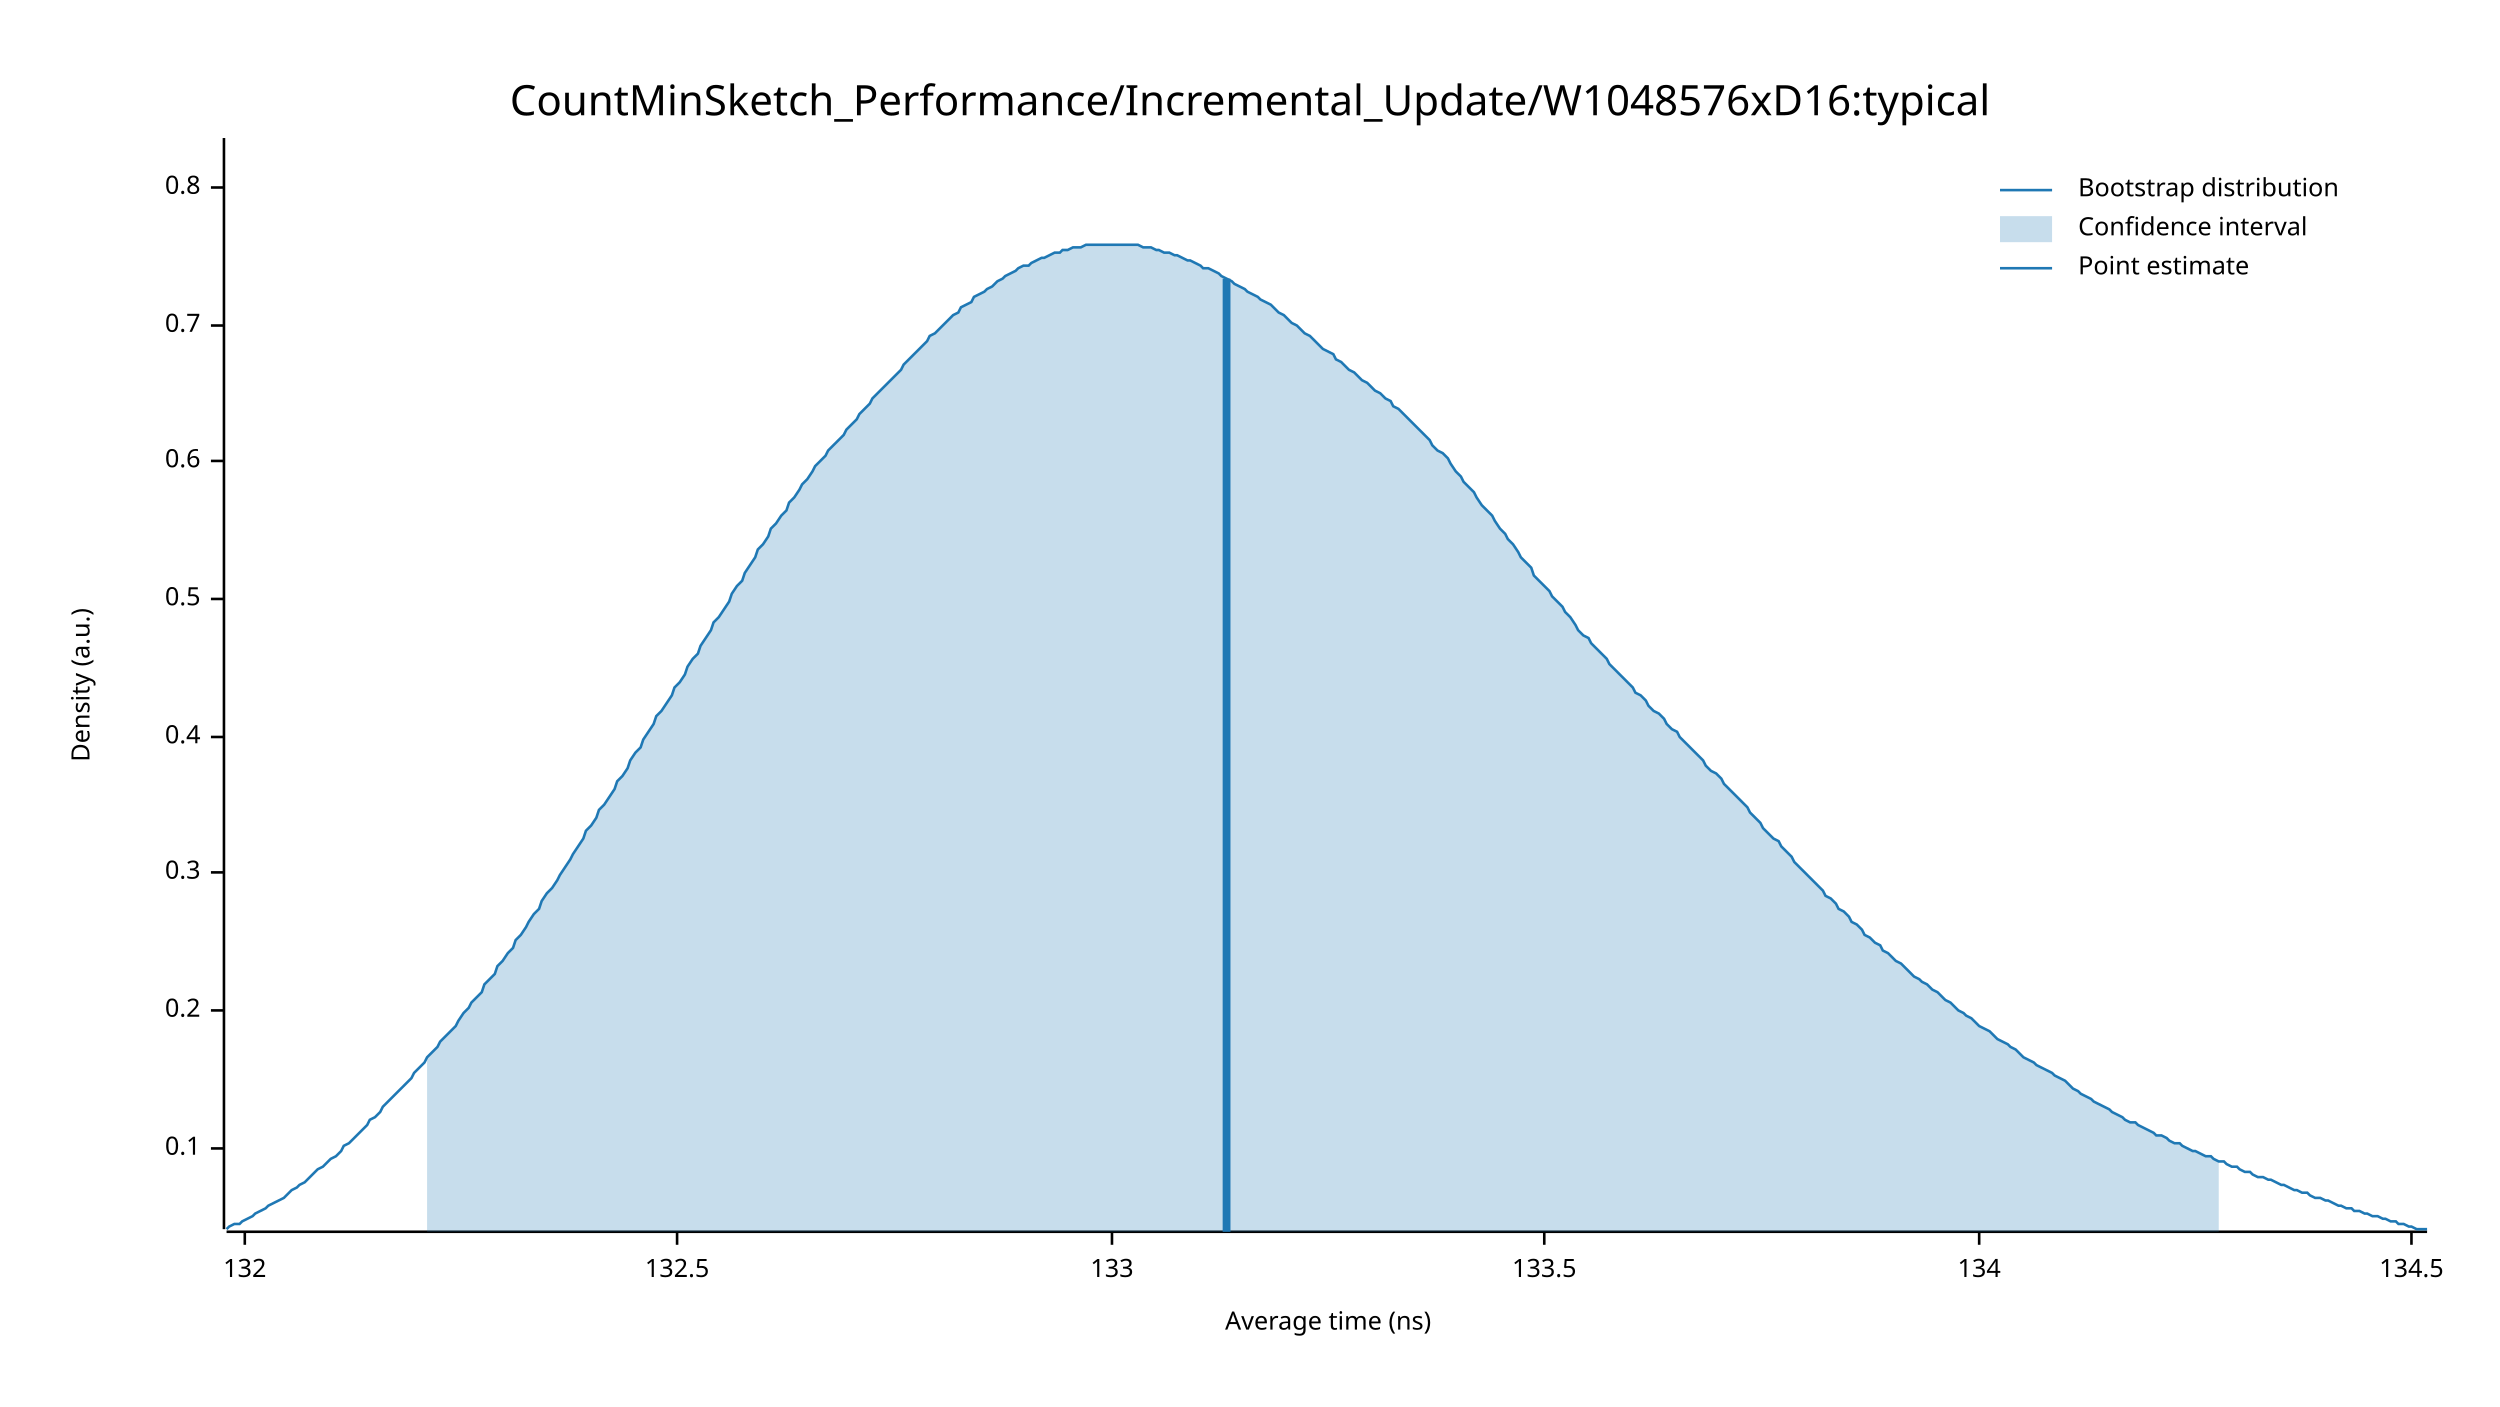
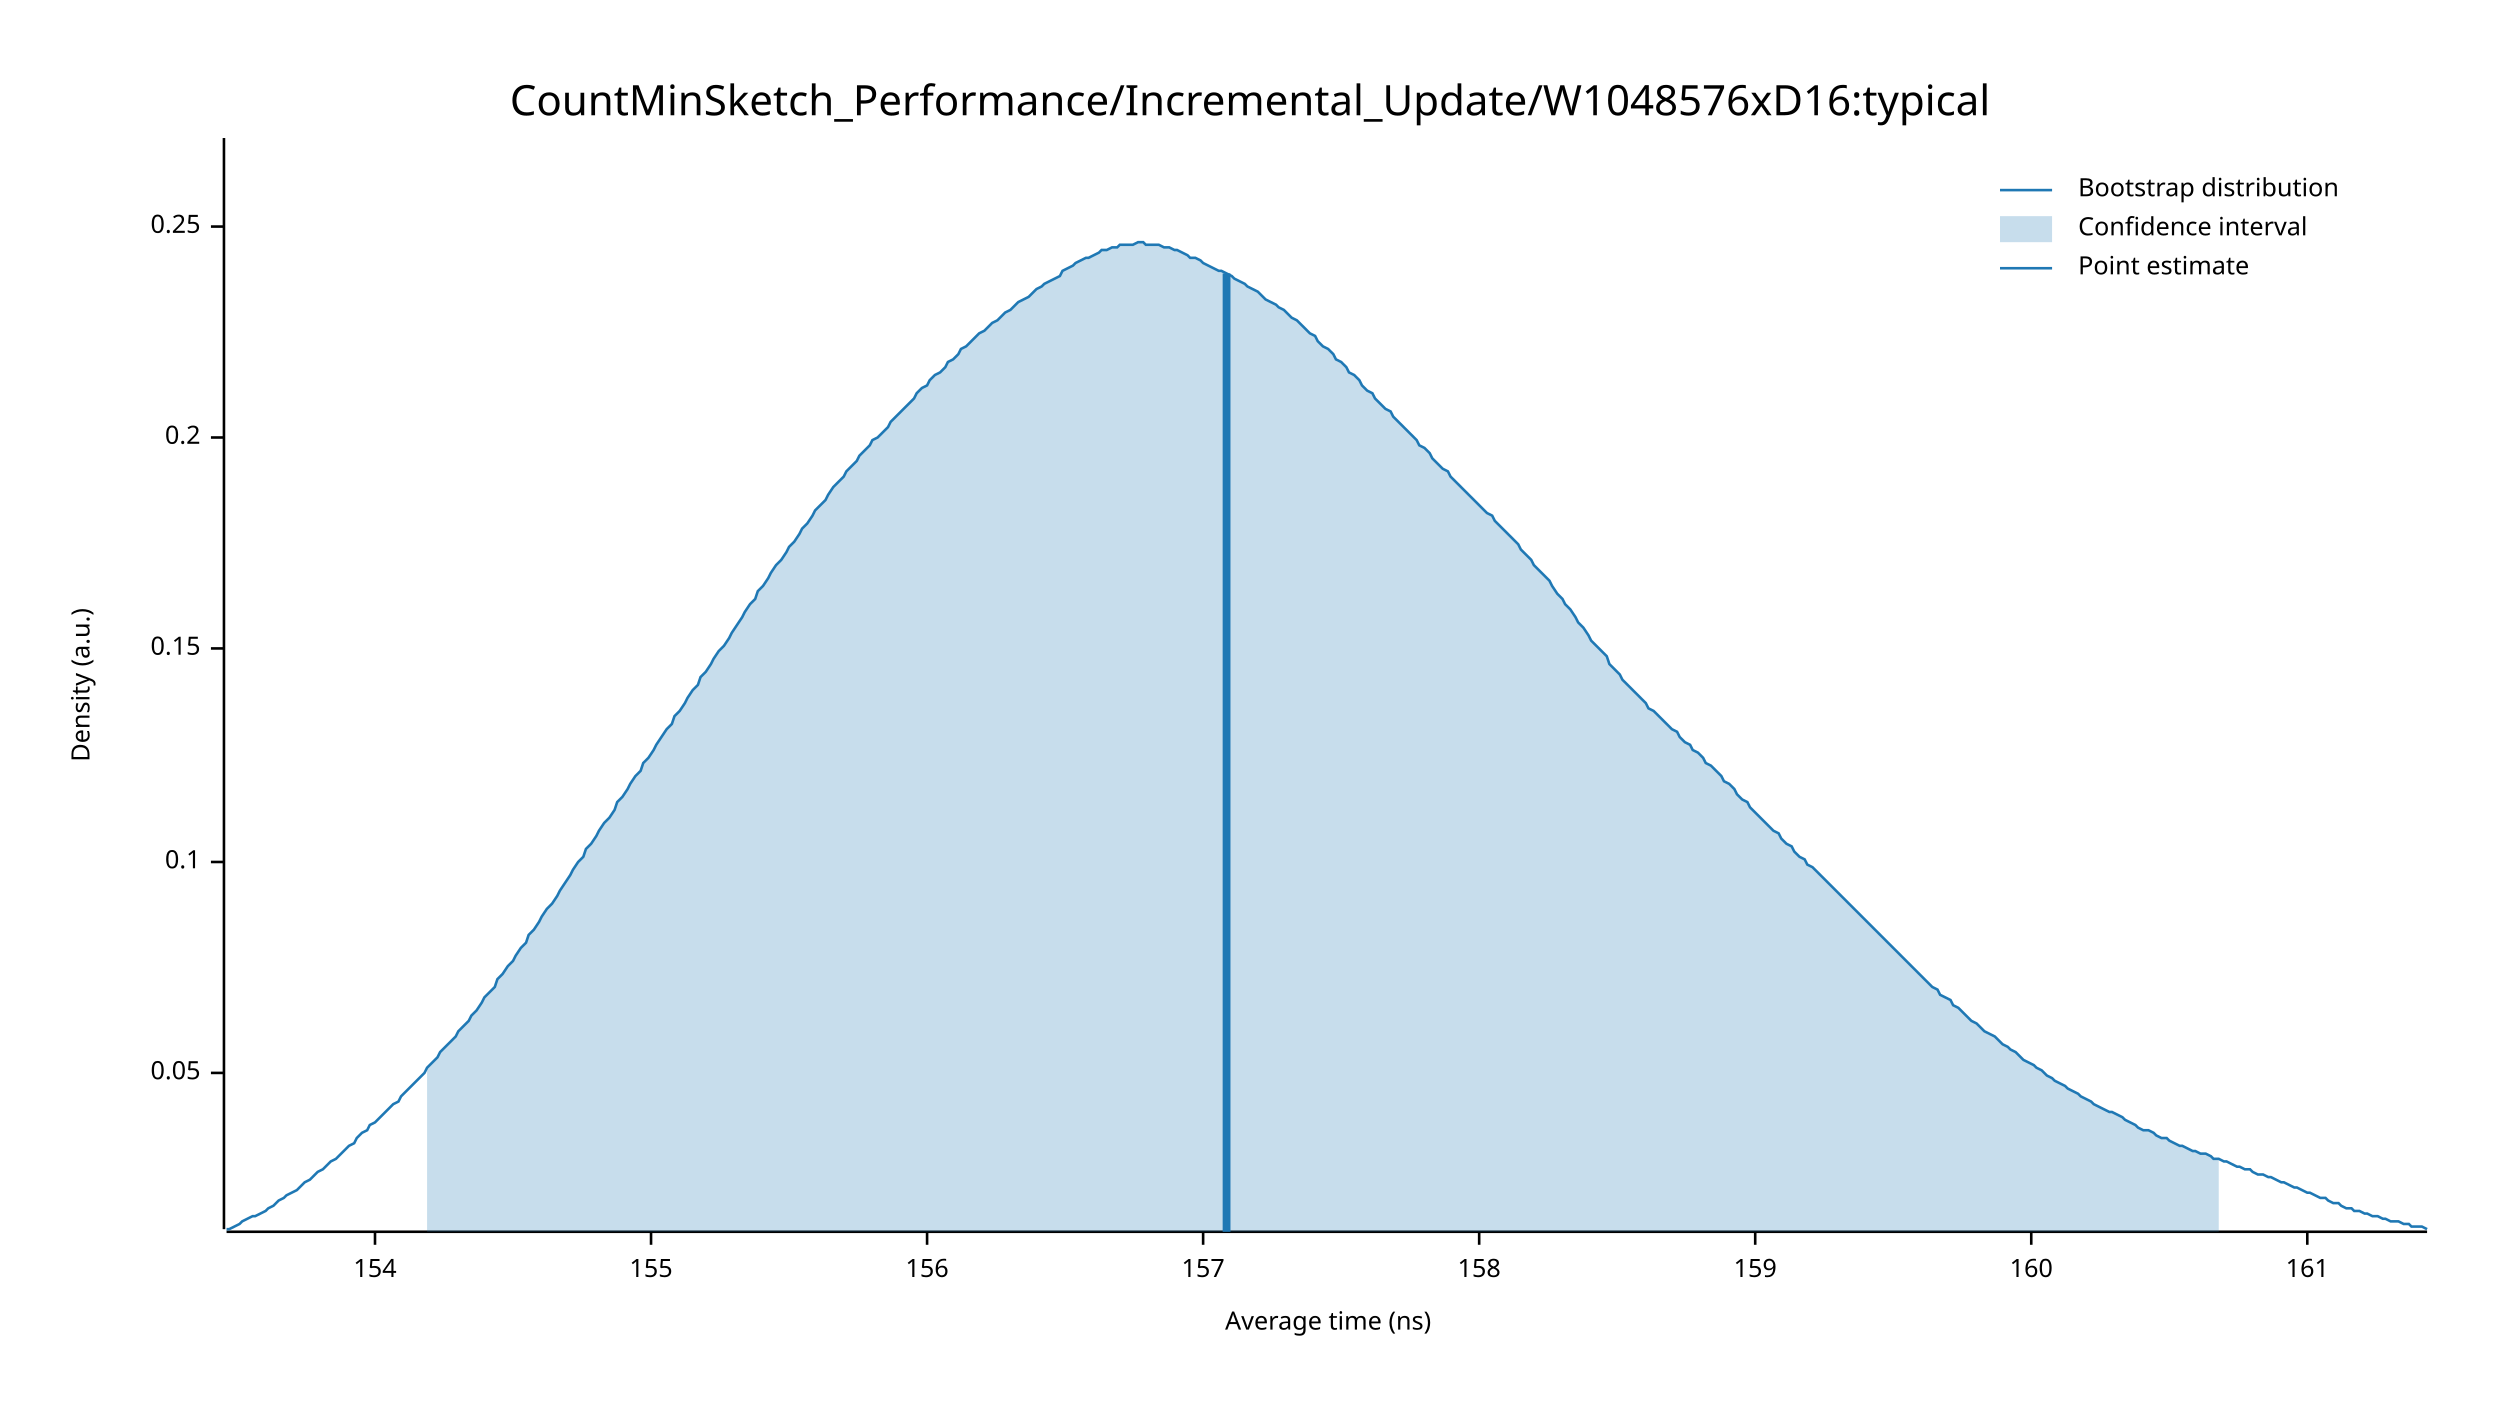
<svg xmlns="http://www.w3.org/2000/svg" width="960" height="540" viewBox="0 0 960 540">
  <text x="480" y="32" dy="0.76em" text-anchor="middle" font-family="sans-serif" font-size="16.129" opacity="1" fill="#000000">
CountMinSketch_Performance/Incremental_Update/W1048576xD16:typical
</text>
  <text x="27" y="263" dy="0.76em" text-anchor="middle" font-family="sans-serif" font-size="9.677" opacity="1" fill="#000000" transform="rotate(270, 27, 263)">
Density (a.u.)
</text>
  <text x="510" y="513" dy="-0.5ex" text-anchor="middle" font-family="sans-serif" font-size="9.677" opacity="1" fill="#000000">
Average time (ns)
</text>
  <polyline fill="none" opacity="1" stroke="#000000" stroke-width="1" points="86,53 86,472 " />
-   <text x="77" y="441" dy="0.5ex" text-anchor="end" font-family="sans-serif" font-size="9.677" opacity="1" fill="#000000">
+   <text x="77" y="412" dy="0.5ex" text-anchor="end" font-family="sans-serif" font-size="9.677" opacity="1" fill="#000000">
+ 0.05
+ </text>
+   <polyline fill="none" opacity="1" stroke="#000000" stroke-width="1" points="81,412 86,412 " />
+   <text x="77" y="331" dy="0.5ex" text-anchor="end" font-family="sans-serif" font-size="9.677" opacity="1" fill="#000000">
0.1
</text>
-   <polyline fill="none" opacity="1" stroke="#000000" stroke-width="1" points="81,441 86,441 " />
-   <text x="77" y="388" dy="0.5ex" text-anchor="end" font-family="sans-serif" font-size="9.677" opacity="1" fill="#000000">
+   <polyline fill="none" opacity="1" stroke="#000000" stroke-width="1" points="81,331 86,331 " />
+   <text x="77" y="249" dy="0.5ex" text-anchor="end" font-family="sans-serif" font-size="9.677" opacity="1" fill="#000000">
+ 0.15
+ </text>
+   <polyline fill="none" opacity="1" stroke="#000000" stroke-width="1" points="81,249 86,249 " />
+   <text x="77" y="168" dy="0.5ex" text-anchor="end" font-family="sans-serif" font-size="9.677" opacity="1" fill="#000000">
0.2
</text>
-   <polyline fill="none" opacity="1" stroke="#000000" stroke-width="1" points="81,388 86,388 " />
-   <text x="77" y="335" dy="0.5ex" text-anchor="end" font-family="sans-serif" font-size="9.677" opacity="1" fill="#000000">
- 0.3
+   <polyline fill="none" opacity="1" stroke="#000000" stroke-width="1" points="81,168 86,168 " />
+   <text x="77" y="87" dy="0.5ex" text-anchor="end" font-family="sans-serif" font-size="9.677" opacity="1" fill="#000000">
+ 0.25
</text>
-   <polyline fill="none" opacity="1" stroke="#000000" stroke-width="1" points="81,335 86,335 " />
-   <text x="77" y="283" dy="0.5ex" text-anchor="end" font-family="sans-serif" font-size="9.677" opacity="1" fill="#000000">
- 0.4
+   <polyline fill="none" opacity="1" stroke="#000000" stroke-width="1" points="81,87 86,87 " />
+   <polyline fill="none" opacity="1" stroke="#000000" stroke-width="1" points="87,473 932,473 " />
+   <text x="144" y="483" dy="0.76em" text-anchor="middle" font-family="sans-serif" font-size="9.677" opacity="1" fill="#000000">
+ 154
</text>
-   <polyline fill="none" opacity="1" stroke="#000000" stroke-width="1" points="81,283 86,283 " />
-   <text x="77" y="230" dy="0.5ex" text-anchor="end" font-family="sans-serif" font-size="9.677" opacity="1" fill="#000000">
- 0.5
+   <polyline fill="none" opacity="1" stroke="#000000" stroke-width="1" points="144,473 144,478 " />
+   <text x="250" y="483" dy="0.76em" text-anchor="middle" font-family="sans-serif" font-size="9.677" opacity="1" fill="#000000">
+ 155
</text>
-   <polyline fill="none" opacity="1" stroke="#000000" stroke-width="1" points="81,230 86,230 " />
-   <text x="77" y="177" dy="0.5ex" text-anchor="end" font-family="sans-serif" font-size="9.677" opacity="1" fill="#000000">
- 0.6
+   <polyline fill="none" opacity="1" stroke="#000000" stroke-width="1" points="250,473 250,478 " />
+   <text x="356" y="483" dy="0.76em" text-anchor="middle" font-family="sans-serif" font-size="9.677" opacity="1" fill="#000000">
+ 156
</text>
-   <polyline fill="none" opacity="1" stroke="#000000" stroke-width="1" points="81,177 86,177 " />
-   <text x="77" y="125" dy="0.5ex" text-anchor="end" font-family="sans-serif" font-size="9.677" opacity="1" fill="#000000">
- 0.7
+   <polyline fill="none" opacity="1" stroke="#000000" stroke-width="1" points="356,473 356,478 " />
+   <text x="462" y="483" dy="0.76em" text-anchor="middle" font-family="sans-serif" font-size="9.677" opacity="1" fill="#000000">
+ 157
</text>
-   <polyline fill="none" opacity="1" stroke="#000000" stroke-width="1" points="81,125 86,125 " />
-   <text x="77" y="72" dy="0.5ex" text-anchor="end" font-family="sans-serif" font-size="9.677" opacity="1" fill="#000000">
- 0.8
+   <polyline fill="none" opacity="1" stroke="#000000" stroke-width="1" points="462,473 462,478 " />
+   <text x="568" y="483" dy="0.76em" text-anchor="middle" font-family="sans-serif" font-size="9.677" opacity="1" fill="#000000">
+ 158
</text>
-   <polyline fill="none" opacity="1" stroke="#000000" stroke-width="1" points="81,72 86,72 " />
-   <polyline fill="none" opacity="1" stroke="#000000" stroke-width="1" points="87,473 932,473 " />
-   <text x="94" y="483" dy="0.76em" text-anchor="middle" font-family="sans-serif" font-size="9.677" opacity="1" fill="#000000">
- 132
+   <polyline fill="none" opacity="1" stroke="#000000" stroke-width="1" points="568,473 568,478 " />
+   <text x="674" y="483" dy="0.76em" text-anchor="middle" font-family="sans-serif" font-size="9.677" opacity="1" fill="#000000">
+ 159
</text>
-   <polyline fill="none" opacity="1" stroke="#000000" stroke-width="1" points="94,473 94,478 " />
-   <text x="260" y="483" dy="0.76em" text-anchor="middle" font-family="sans-serif" font-size="9.677" opacity="1" fill="#000000">
- 132.5
+   <polyline fill="none" opacity="1" stroke="#000000" stroke-width="1" points="674,473 674,478 " />
+   <text x="780" y="483" dy="0.76em" text-anchor="middle" font-family="sans-serif" font-size="9.677" opacity="1" fill="#000000">
+ 160
</text>
-   <polyline fill="none" opacity="1" stroke="#000000" stroke-width="1" points="260,473 260,478 " />
-   <text x="427" y="483" dy="0.76em" text-anchor="middle" font-family="sans-serif" font-size="9.677" opacity="1" fill="#000000">
- 133
+   <polyline fill="none" opacity="1" stroke="#000000" stroke-width="1" points="780,473 780,478 " />
+   <text x="886" y="483" dy="0.76em" text-anchor="middle" font-family="sans-serif" font-size="9.677" opacity="1" fill="#000000">
+ 161
</text>
-   <polyline fill="none" opacity="1" stroke="#000000" stroke-width="1" points="427,473 427,478 " />
-   <text x="593" y="483" dy="0.76em" text-anchor="middle" font-family="sans-serif" font-size="9.677" opacity="1" fill="#000000">
- 133.5
- </text>
-   <polyline fill="none" opacity="1" stroke="#000000" stroke-width="1" points="593,473 593,478 " />
-   <text x="760" y="483" dy="0.76em" text-anchor="middle" font-family="sans-serif" font-size="9.677" opacity="1" fill="#000000">
- 134
- </text>
-   <polyline fill="none" opacity="1" stroke="#000000" stroke-width="1" points="760,473 760,478 " />
-   <text x="926" y="483" dy="0.76em" text-anchor="middle" font-family="sans-serif" font-size="9.677" opacity="1" fill="#000000">
- 134.5
- </text>
-   <polyline fill="none" opacity="1" stroke="#000000" stroke-width="1" points="926,473 926,478 " />
-   <polyline fill="none" opacity="1" stroke="#1F78B4" stroke-width="1" points="87,472 88,471 90,470 92,470 93,469 95,468 97,467 98,466 100,465 102,464 103,463 105,462 107,461 109,460 110,459 112,457 114,456 115,455 117,454 119,452 120,451 122,449 124,448 125,447 127,445 129,444 131,442 132,440 134,439 136,437 137,436 139,434 141,432 142,430 144,429 146,427 147,425 149,423 151,421 153,419 154,418 156,416 158,414 159,412 161,410 163,408 164,406 166,404 168,402 169,400 171,398 173,396 175,394 176,392 178,389 180,387 181,385 183,383 185,381 186,378 188,376 190,374 191,371 193,369 195,366 197,364 198,361 200,359 202,356 203,354 205,351 207,349 208,346 210,343 212,341 214,338 215,336 217,333 219,330 220,328 222,325 224,322 225,319 227,317 229,314 230,311 232,309 234,306 236,303 237,300 239,298 241,295 242,292 244,289 246,287 247,284 249,281 251,278 252,275 254,273 256,270 258,267 259,264 261,262 263,259 264,256 266,253 268,251 269,248 271,245 273,242 274,239 276,237 278,234 280,231 281,228 283,225 285,223 286,220 288,217 290,214 291,211 293,209 295,206 296,203 298,201 300,198 302,196 303,193 305,191 307,188 308,186 310,184 312,181 313,179 315,177 317,175 318,173 320,171 322,169 324,167 325,165 327,163 329,161 330,159 332,157 334,155 335,153 337,151 339,149 341,147 342,146 344,144 346,142 347,140 349,138 351,136 352,135 354,133 356,131 357,129 359,128 361,126 363,124 364,123 366,121 368,120 369,118 371,117 373,116 374,114 376,113 378,112 379,111 381,110 383,108 385,107 386,106 388,105 390,104 391,103 393,102 395,102 396,101 398,100 400,99 401,99 403,98 405,97 407,97 408,96 410,96 412,95 413,95 415,95 417,94 418,94 420,94 422,94 423,94 425,94 427,94 429,94 430,94 432,94 434,94 435,94 437,94 439,95 440,95 442,95 444,96 445,96 447,97 449,97 451,98 452,98 454,99 456,100 457,100 459,101 461,102 462,103 464,103 466,104 468,105 469,106 471,107 473,108 474,109 476,110 478,111 479,112 481,113 483,114 484,115 486,116 488,117 490,119 491,120 493,121 495,123 496,124 498,125 500,127 501,128 503,129 505,131 506,132 508,134 510,135 512,136 513,138 515,139 517,141 518,142 520,143 522,145 523,146 525,147 527,149 528,150 530,151 532,153 534,154 535,156 537,157 539,159 540,160 542,162 544,164 545,165 547,167 549,169 550,171 552,173 554,174 556,176 557,178 559,181 561,183 562,185 564,187 566,189 567,191 569,194 571,196 573,198 574,200 576,203 578,205 579,207 581,209 583,212 584,214 586,216 588,218 589,221 591,223 593,225 595,227 596,229 598,231 600,233 601,235 603,237 605,240 606,242 608,244 610,245 611,247 613,249 615,251 617,253 618,255 620,257 622,259 623,260 625,262 627,264 628,266 630,267 632,269 633,271 635,273 637,274 639,276 640,278 642,280 644,281 645,283 647,285 649,287 650,288 652,290 654,292 655,294 657,296 659,297 661,299 662,301 664,303 666,305 667,306 669,308 671,310 672,312 674,314 676,316 677,318 679,320 681,322 683,323 684,325 686,327 688,329 689,331 691,333 693,335 694,336 696,338 698,340 700,342 701,344 703,345 705,347 706,349 708,350 710,352 711,354 713,355 715,357 716,359 718,360 720,362 722,363 723,365 725,366 727,368 728,369 730,370 732,372 733,373 735,375 737,376 738,377 740,378 742,380 744,381 745,382 747,384 749,385 750,386 752,388 754,389 755,390 757,391 759,393 760,394 762,395 764,396 766,398 767,399 769,400 771,401 772,402 774,403 776,405 777,406 779,407 781,408 782,409 784,410 786,411 788,412 789,413 791,414 793,415 794,416 796,418 798,419 799,420 801,421 803,422 804,423 806,424 808,425 810,426 811,427 813,428 815,429 816,430 818,431 820,431 821,432 823,433 825,434 827,435 828,436 830,436 832,437 833,438 835,439 837,439 838,440 840,441 842,442 843,442 845,443 847,444 849,444 850,445 852,446 854,446 855,447 857,448 859,448 860,449 862,450 864,450 865,451 867,452 869,452 871,453 872,453 874,454 876,455 877,455 879,456 881,457 882,457 884,458 886,458 887,459 889,460 891,460 893,461 894,461 896,462 898,463 899,463 901,464 903,464 904,465 906,465 908,466 909,466 911,467 913,467 915,468 916,468 918,469 920,469 921,470 923,470 925,471 926,471 928,472 930,472 932,472 " />
-   <polygon opacity="0.25" fill="#1F78B4" points="164,406 166,404 168,402 169,400 171,398 173,396 175,394 176,392 178,389 180,387 181,385 183,383 185,381 186,378 188,376 190,374 191,371 193,369 195,366 197,364 198,361 200,359 202,356 203,354 205,351 207,349 208,346 210,343 212,341 214,338 215,336 217,333 219,330 220,328 222,325 224,322 225,319 227,317 229,314 230,311 232,309 234,306 236,303 237,300 239,298 241,295 242,292 244,289 246,287 247,284 249,281 251,278 252,275 254,273 256,270 258,267 259,264 261,262 263,259 264,256 266,253 268,251 269,248 271,245 273,242 274,239 276,237 278,234 280,231 281,228 283,225 285,223 286,220 288,217 290,214 291,211 293,209 295,206 296,203 298,201 300,198 302,196 303,193 305,191 307,188 308,186 310,184 312,181 313,179 315,177 317,175 318,173 320,171 322,169 324,167 325,165 327,163 329,161 330,159 332,157 334,155 335,153 337,151 339,149 341,147 342,146 344,144 346,142 347,140 349,138 351,136 352,135 354,133 356,131 357,129 359,128 361,126 363,124 364,123 366,121 368,120 369,118 371,117 373,116 374,114 376,113 378,112 379,111 381,110 383,108 385,107 386,106 388,105 390,104 391,103 393,102 395,102 396,101 398,100 400,99 401,99 403,98 405,97 407,97 408,96 410,96 412,95 413,95 415,95 417,94 418,94 420,94 422,94 423,94 425,94 427,94 429,94 430,94 432,94 434,94 435,94 437,94 439,95 440,95 442,95 444,96 445,96 447,97 449,97 451,98 452,98 454,99 456,100 457,100 459,101 461,102 462,103 464,103 466,104 468,105 469,106 471,107 473,108 474,109 476,110 478,111 479,112 481,113 483,114 484,115 486,116 488,117 490,119 491,120 493,121 495,123 496,124 498,125 500,127 501,128 503,129 505,131 506,132 508,134 510,135 512,136 513,138 515,139 517,141 518,142 520,143 522,145 523,146 525,147 527,149 528,150 530,151 532,153 534,154 535,156 537,157 539,159 540,160 542,162 544,164 545,165 547,167 549,169 550,171 552,173 554,174 556,176 557,178 559,181 561,183 562,185 564,187 566,189 567,191 569,194 571,196 573,198 574,200 576,203 578,205 579,207 581,209 583,212 584,214 586,216 588,218 589,221 591,223 593,225 595,227 596,229 598,231 600,233 601,235 603,237 605,240 606,242 608,244 610,245 611,247 613,249 615,251 617,253 618,255 620,257 622,259 623,260 625,262 627,264 628,266 630,267 632,269 633,271 635,273 637,274 639,276 640,278 642,280 644,281 645,283 647,285 649,287 650,288 652,290 654,292 655,294 657,296 659,297 661,299 662,301 664,303 666,305 667,306 669,308 671,310 672,312 674,314 676,316 677,318 679,320 681,322 683,323 684,325 686,327 688,329 689,331 691,333 693,335 694,336 696,338 698,340 700,342 701,344 703,345 705,347 706,349 708,350 710,352 711,354 713,355 715,357 716,359 718,360 720,362 722,363 723,365 725,366 727,368 728,369 730,370 732,372 733,373 735,375 737,376 738,377 740,378 742,380 744,381 745,382 747,384 749,385 750,386 752,388 754,389 755,390 757,391 759,393 760,394 762,395 764,396 766,398 767,399 769,400 771,401 772,402 774,403 776,405 777,406 779,407 781,408 782,409 784,410 786,411 788,412 789,413 791,414 793,415 794,416 796,418 798,419 799,420 801,421 803,422 804,423 806,424 808,425 810,426 811,427 813,428 815,429 816,430 818,431 820,431 821,432 823,433 825,434 827,435 828,436 830,436 832,437 833,438 835,439 837,439 838,440 840,441 842,442 843,442 845,443 847,444 849,444 850,445 852,446 852,473 164,473 " />
-   <polyline fill="none" opacity="1" stroke="#1F78B4" stroke-width="3" points="471,473 471,107 " />
+   <polyline fill="none" opacity="1" stroke="#000000" stroke-width="1" points="886,473 886,478 " />
+   <polyline fill="none" opacity="1" stroke="#1F78B4" stroke-width="1" points="87,472 88,472 90,471 92,470 93,469 95,468 97,467 98,467 100,466 102,465 103,464 105,463 107,461 109,460 110,459 112,458 114,457 115,456 117,454 119,453 120,452 122,450 124,449 125,448 127,446 129,445 131,443 132,442 134,440 136,439 137,437 139,435 141,434 142,432 144,431 146,429 147,428 149,426 151,424 153,423 154,421 156,419 158,417 159,416 161,414 163,412 164,410 166,408 168,406 169,404 171,402 173,400 175,398 176,396 178,394 180,392 181,390 183,388 185,385 186,383 188,381 190,379 191,376 193,374 195,371 197,369 198,367 200,364 202,362 203,359 205,357 207,354 208,352 210,349 212,347 214,344 215,342 217,339 219,336 220,334 222,331 224,329 225,326 227,324 229,321 230,319 232,316 234,314 236,311 237,308 239,306 241,303 242,301 244,298 246,296 247,293 249,291 251,288 252,286 254,283 256,280 258,278 259,275 261,273 263,270 264,268 266,265 268,263 269,260 271,258 273,255 274,253 276,250 278,248 280,245 281,243 283,240 285,237 286,235 288,232 290,230 291,227 293,225 295,222 296,220 298,217 300,215 302,212 303,210 305,208 307,205 308,203 310,201 312,198 313,196 315,194 317,192 318,190 320,187 322,185 324,183 325,181 327,179 329,177 330,175 332,173 334,171 335,169 337,168 339,166 341,164 342,162 344,160 346,158 347,157 349,155 351,153 352,151 354,149 356,148 357,146 359,144 361,143 363,141 364,139 366,138 368,136 369,134 371,133 373,131 374,130 376,128 378,127 379,126 381,124 383,123 385,121 386,120 388,119 390,117 391,116 393,115 395,114 396,113 398,111 400,110 401,109 403,108 405,107 407,106 408,104 410,103 412,102 413,101 415,100 417,99 418,99 420,98 422,97 423,96 425,96 427,95 429,95 430,94 432,94 434,94 435,94 437,93 439,93 440,94 442,94 444,94 445,94 447,95 449,95 451,96 452,96 454,97 456,98 457,99 459,99 461,100 462,101 464,102 466,103 468,104 469,104 471,105 473,106 474,107 476,108 478,109 479,110 481,111 483,112 484,113 486,115 488,116 490,117 491,118 493,119 495,121 496,122 498,123 500,125 501,126 503,128 505,129 506,131 508,133 510,134 512,136 513,138 515,139 517,141 518,143 520,144 522,146 523,148 525,150 527,151 528,153 530,155 532,157 534,158 535,160 537,162 539,164 540,165 542,167 544,169 545,171 547,172 549,174 550,176 552,178 554,180 556,181 557,183 559,185 561,187 562,188 564,190 566,192 567,193 569,195 571,197 573,198 574,200 576,202 578,204 579,205 581,207 583,209 584,211 586,213 588,215 589,217 591,219 593,221 595,223 596,225 598,228 600,230 601,232 603,234 605,237 606,239 608,241 610,244 611,246 613,248 615,250 617,252 618,255 620,257 622,259 623,261 625,263 627,265 628,266 630,268 632,270 633,272 635,273 637,275 639,277 640,278 642,280 644,281 645,283 647,285 649,286 650,288 652,289 654,291 655,293 657,294 659,296 661,298 662,300 664,301 666,303 667,305 669,307 671,308 672,310 674,312 676,314 677,315 679,317 681,319 683,320 684,322 686,324 688,325 689,327 691,329 693,330 694,332 696,333 698,335 700,337 701,338 703,340 705,342 706,343 708,345 710,347 711,348 713,350 715,352 716,353 718,355 720,357 722,359 723,360 725,362 727,364 728,365 730,367 732,369 733,370 735,372 737,374 738,375 740,377 742,379 744,380 745,382 747,383 749,384 750,386 752,387 754,389 755,390 757,392 759,393 760,394 762,396 764,397 766,398 767,399 769,401 771,402 772,403 774,404 776,406 777,407 779,408 781,409 782,410 784,411 786,413 788,414 789,415 791,416 793,417 794,418 796,419 798,420 799,421 801,422 803,423 804,424 806,425 808,426 810,427 811,427 813,428 815,429 816,430 818,431 820,432 821,433 823,434 825,434 827,435 828,436 830,437 832,437 833,438 835,439 837,440 838,440 840,441 842,442 843,442 845,443 847,443 849,444 850,445 852,445 854,446 855,446 857,447 859,448 860,448 862,449 864,449 865,450 867,451 869,451 871,452 872,452 874,453 876,454 877,454 879,455 881,456 882,456 884,457 886,458 887,458 889,459 891,460 893,460 894,461 896,462 898,462 899,463 901,464 903,464 904,465 906,465 908,466 909,466 911,467 913,467 915,468 916,468 918,469 920,469 921,469 923,470 925,470 926,471 928,471 930,471 932,472 " />
+   <polygon opacity="0.25" fill="#1F78B4" points="164,410 166,408 168,406 169,404 171,402 173,400 175,398 176,396 178,394 180,392 181,390 183,388 185,385 186,383 188,381 190,379 191,376 193,374 195,371 197,369 198,367 200,364 202,362 203,359 205,357 207,354 208,352 210,349 212,347 214,344 215,342 217,339 219,336 220,334 222,331 224,329 225,326 227,324 229,321 230,319 232,316 234,314 236,311 237,308 239,306 241,303 242,301 244,298 246,296 247,293 249,291 251,288 252,286 254,283 256,280 258,278 259,275 261,273 263,270 264,268 266,265 268,263 269,260 271,258 273,255 274,253 276,250 278,248 280,245 281,243 283,240 285,237 286,235 288,232 290,230 291,227 293,225 295,222 296,220 298,217 300,215 302,212 303,210 305,208 307,205 308,203 310,201 312,198 313,196 315,194 317,192 318,190 320,187 322,185 324,183 325,181 327,179 329,177 330,175 332,173 334,171 335,169 337,168 339,166 341,164 342,162 344,160 346,158 347,157 349,155 351,153 352,151 354,149 356,148 357,146 359,144 361,143 363,141 364,139 366,138 368,136 369,134 371,133 373,131 374,130 376,128 378,127 379,126 381,124 383,123 385,121 386,120 388,119 390,117 391,116 393,115 395,114 396,113 398,111 400,110 401,109 403,108 405,107 407,106 408,104 410,103 412,102 413,101 415,100 417,99 418,99 420,98 422,97 423,96 425,96 427,95 429,95 430,94 432,94 434,94 435,94 437,93 439,93 440,94 442,94 444,94 445,94 447,95 449,95 451,96 452,96 454,97 456,98 457,99 459,99 461,100 462,101 464,102 466,103 468,104 469,104 471,105 473,106 474,107 476,108 478,109 479,110 481,111 483,112 484,113 486,115 488,116 490,117 491,118 493,119 495,121 496,122 498,123 500,125 501,126 503,128 505,129 506,131 508,133 510,134 512,136 513,138 515,139 517,141 518,143 520,144 522,146 523,148 525,150 527,151 528,153 530,155 532,157 534,158 535,160 537,162 539,164 540,165 542,167 544,169 545,171 547,172 549,174 550,176 552,178 554,180 556,181 557,183 559,185 561,187 562,188 564,190 566,192 567,193 569,195 571,197 573,198 574,200 576,202 578,204 579,205 581,207 583,209 584,211 586,213 588,215 589,217 591,219 593,221 595,223 596,225 598,228 600,230 601,232 603,234 605,237 606,239 608,241 610,244 611,246 613,248 615,250 617,252 618,255 620,257 622,259 623,261 625,263 627,265 628,266 630,268 632,270 633,272 635,273 637,275 639,277 640,278 642,280 644,281 645,283 647,285 649,286 650,288 652,289 654,291 655,293 657,294 659,296 661,298 662,300 664,301 666,303 667,305 669,307 671,308 672,310 674,312 676,314 677,315 679,317 681,319 683,320 684,322 686,324 688,325 689,327 691,329 693,330 694,332 696,333 698,335 700,337 701,338 703,340 705,342 706,343 708,345 710,347 711,348 713,350 715,352 716,353 718,355 720,357 722,359 723,360 725,362 727,364 728,365 730,367 732,369 733,370 735,372 737,374 738,375 740,377 742,379 744,380 745,382 747,383 749,384 750,386 752,387 754,389 755,390 757,392 759,393 760,394 762,396 764,397 766,398 767,399 769,401 771,402 772,403 774,404 776,406 777,407 779,408 781,409 782,410 784,411 786,413 788,414 789,415 791,416 793,417 794,418 796,419 798,420 799,421 801,422 803,423 804,424 806,425 808,426 810,427 811,427 813,428 815,429 816,430 818,431 820,432 821,433 823,434 825,434 827,435 828,436 830,437 832,437 833,438 835,439 837,440 838,440 840,441 842,442 843,442 845,443 847,443 849,444 850,445 852,445 852,473 164,473 " />
+   <polyline fill="none" opacity="1" stroke="#1F78B4" stroke-width="3" points="471,473 471,105 " />
  <text x="798" y="68" dy="0.76em" text-anchor="start" font-family="sans-serif" font-size="9.677" opacity="1" fill="#000000">
Bootstrap distribution
</text>
  <text x="798" y="83" dy="0.76em" text-anchor="start" font-family="sans-serif" font-size="9.677" opacity="1" fill="#000000">
Confidence interval
</text>
  <text x="798" y="98" dy="0.76em" text-anchor="start" font-family="sans-serif" font-size="9.677" opacity="1" fill="#000000">
Point estimate
</text>
  <polyline fill="none" opacity="1" stroke="#1F78B4" stroke-width="1" points="768,73 788,73 " />
  <rect x="768" y="83" width="20" height="10" opacity="0.25" fill="#1F78B4" stroke="none" />
  <polyline fill="none" opacity="1" stroke="#1F78B4" stroke-width="1" points="768,103 788,103 " />
</svg>
